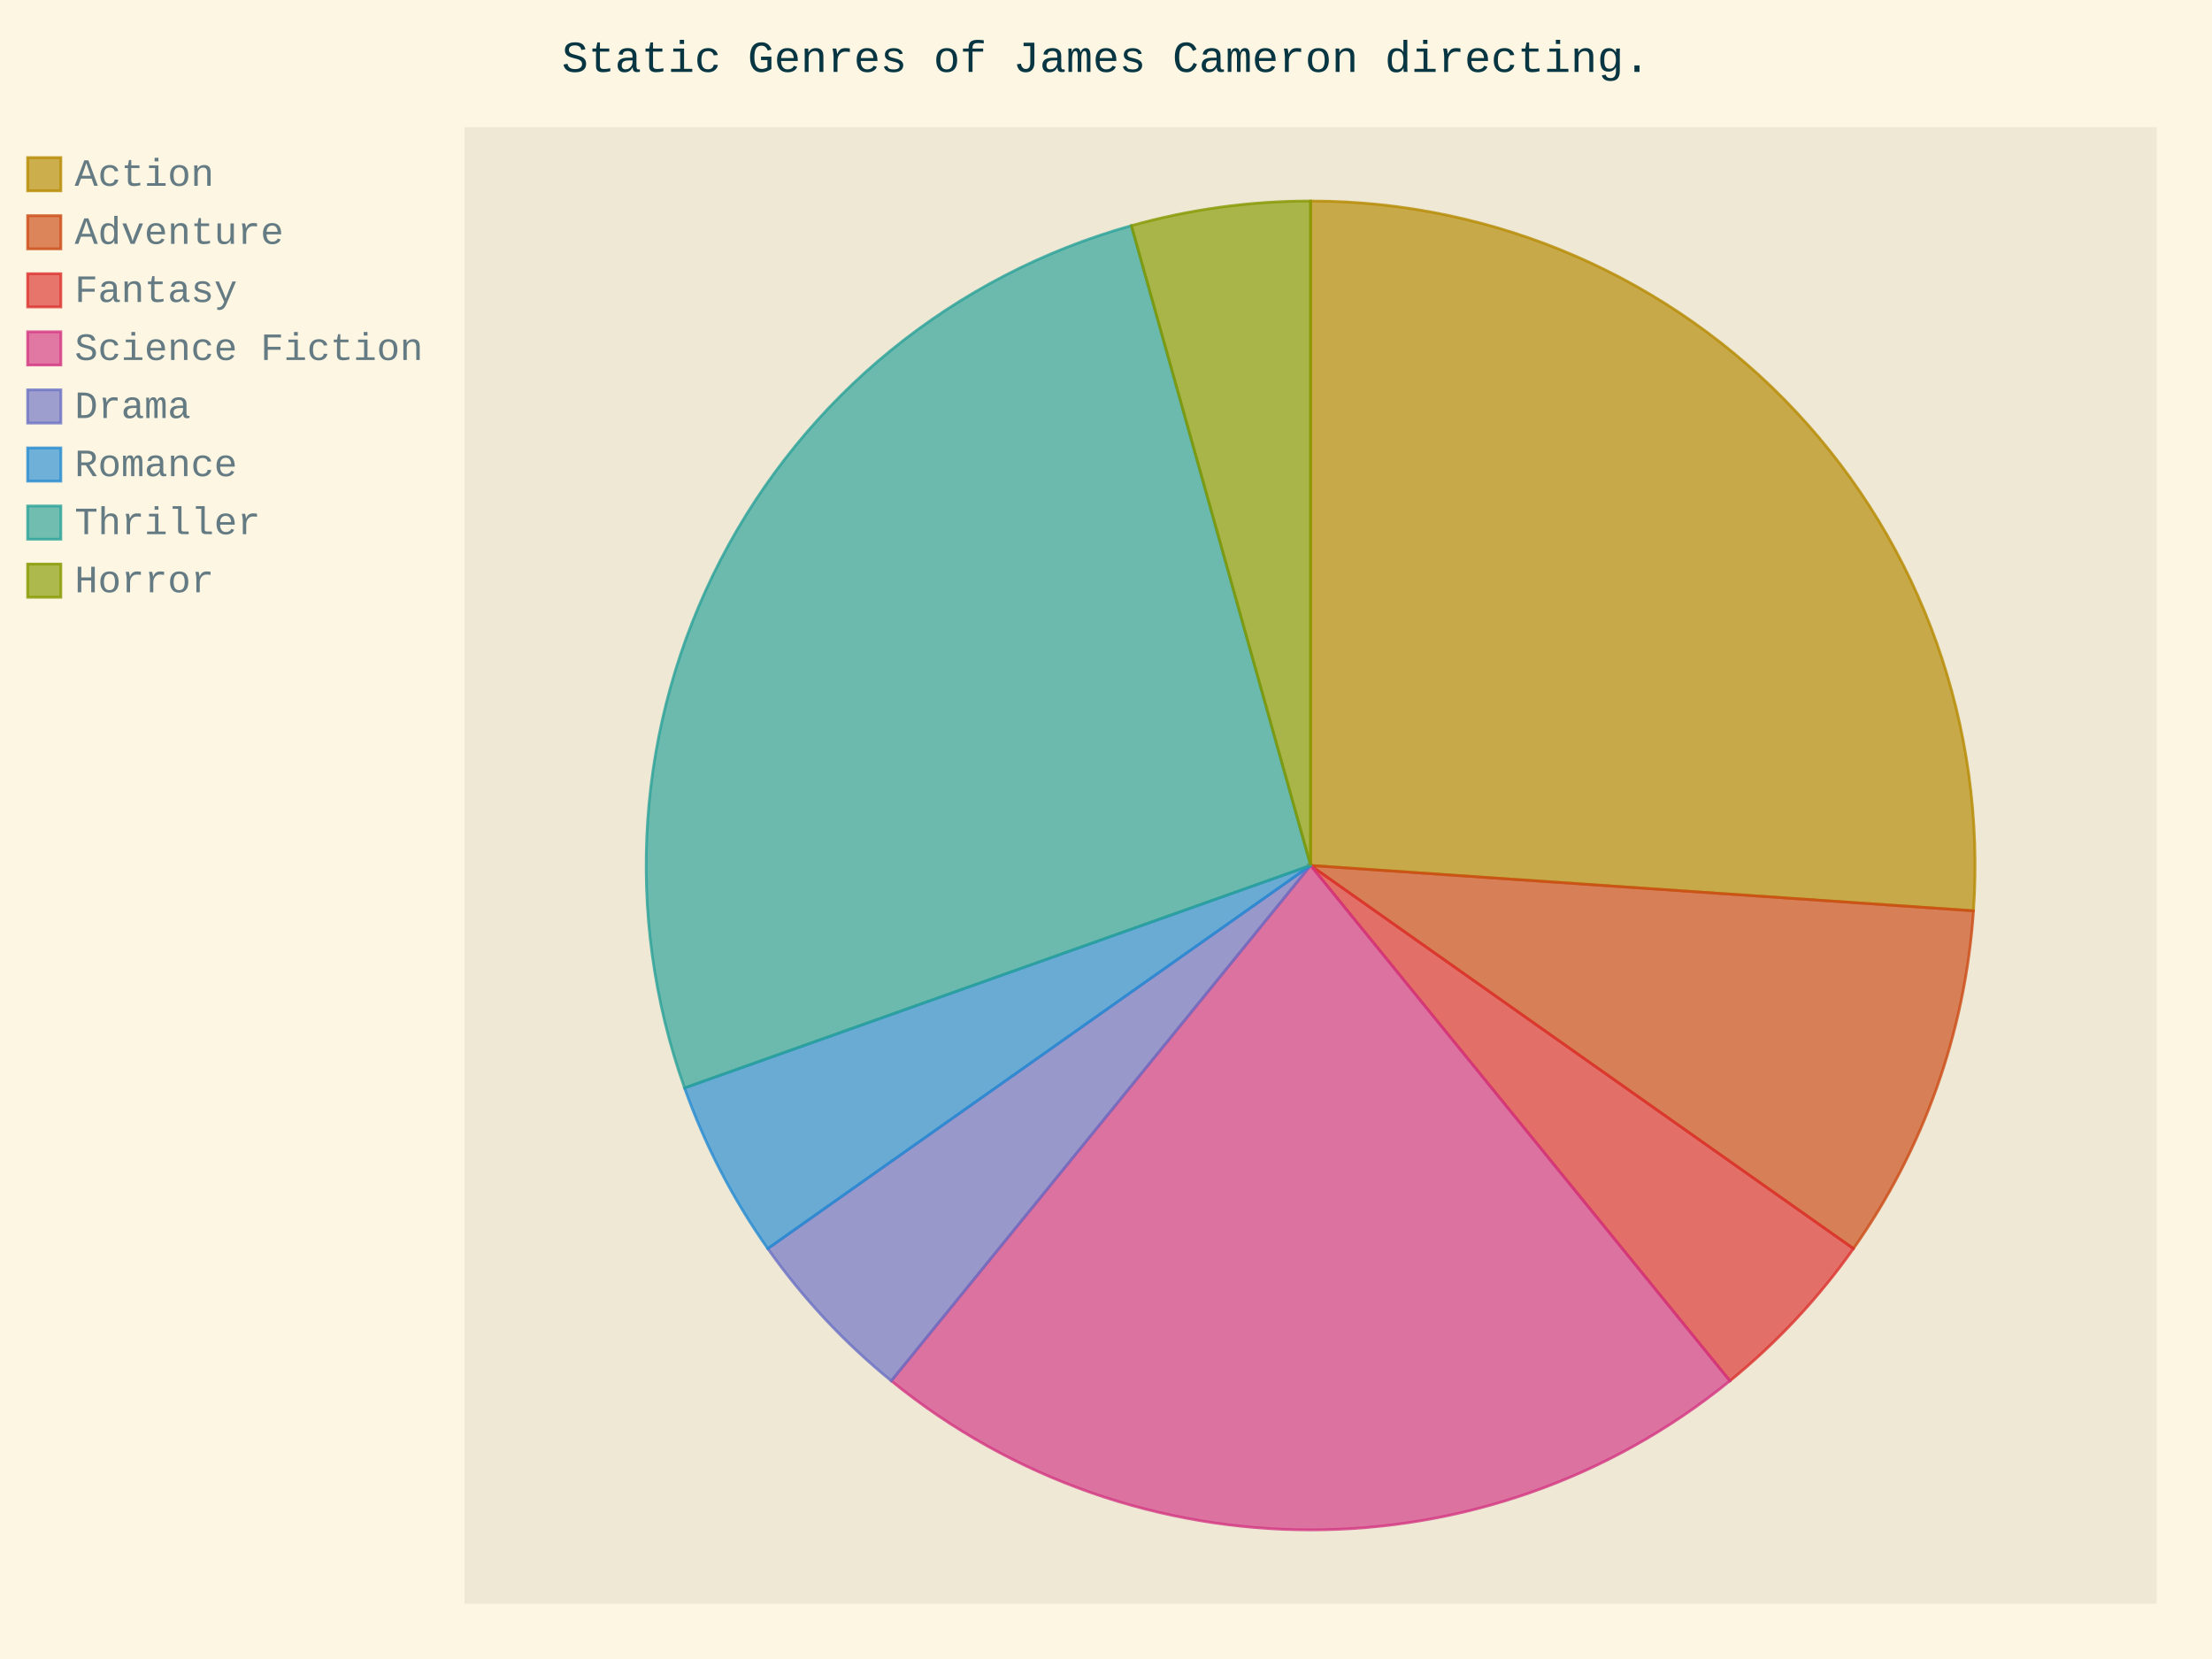
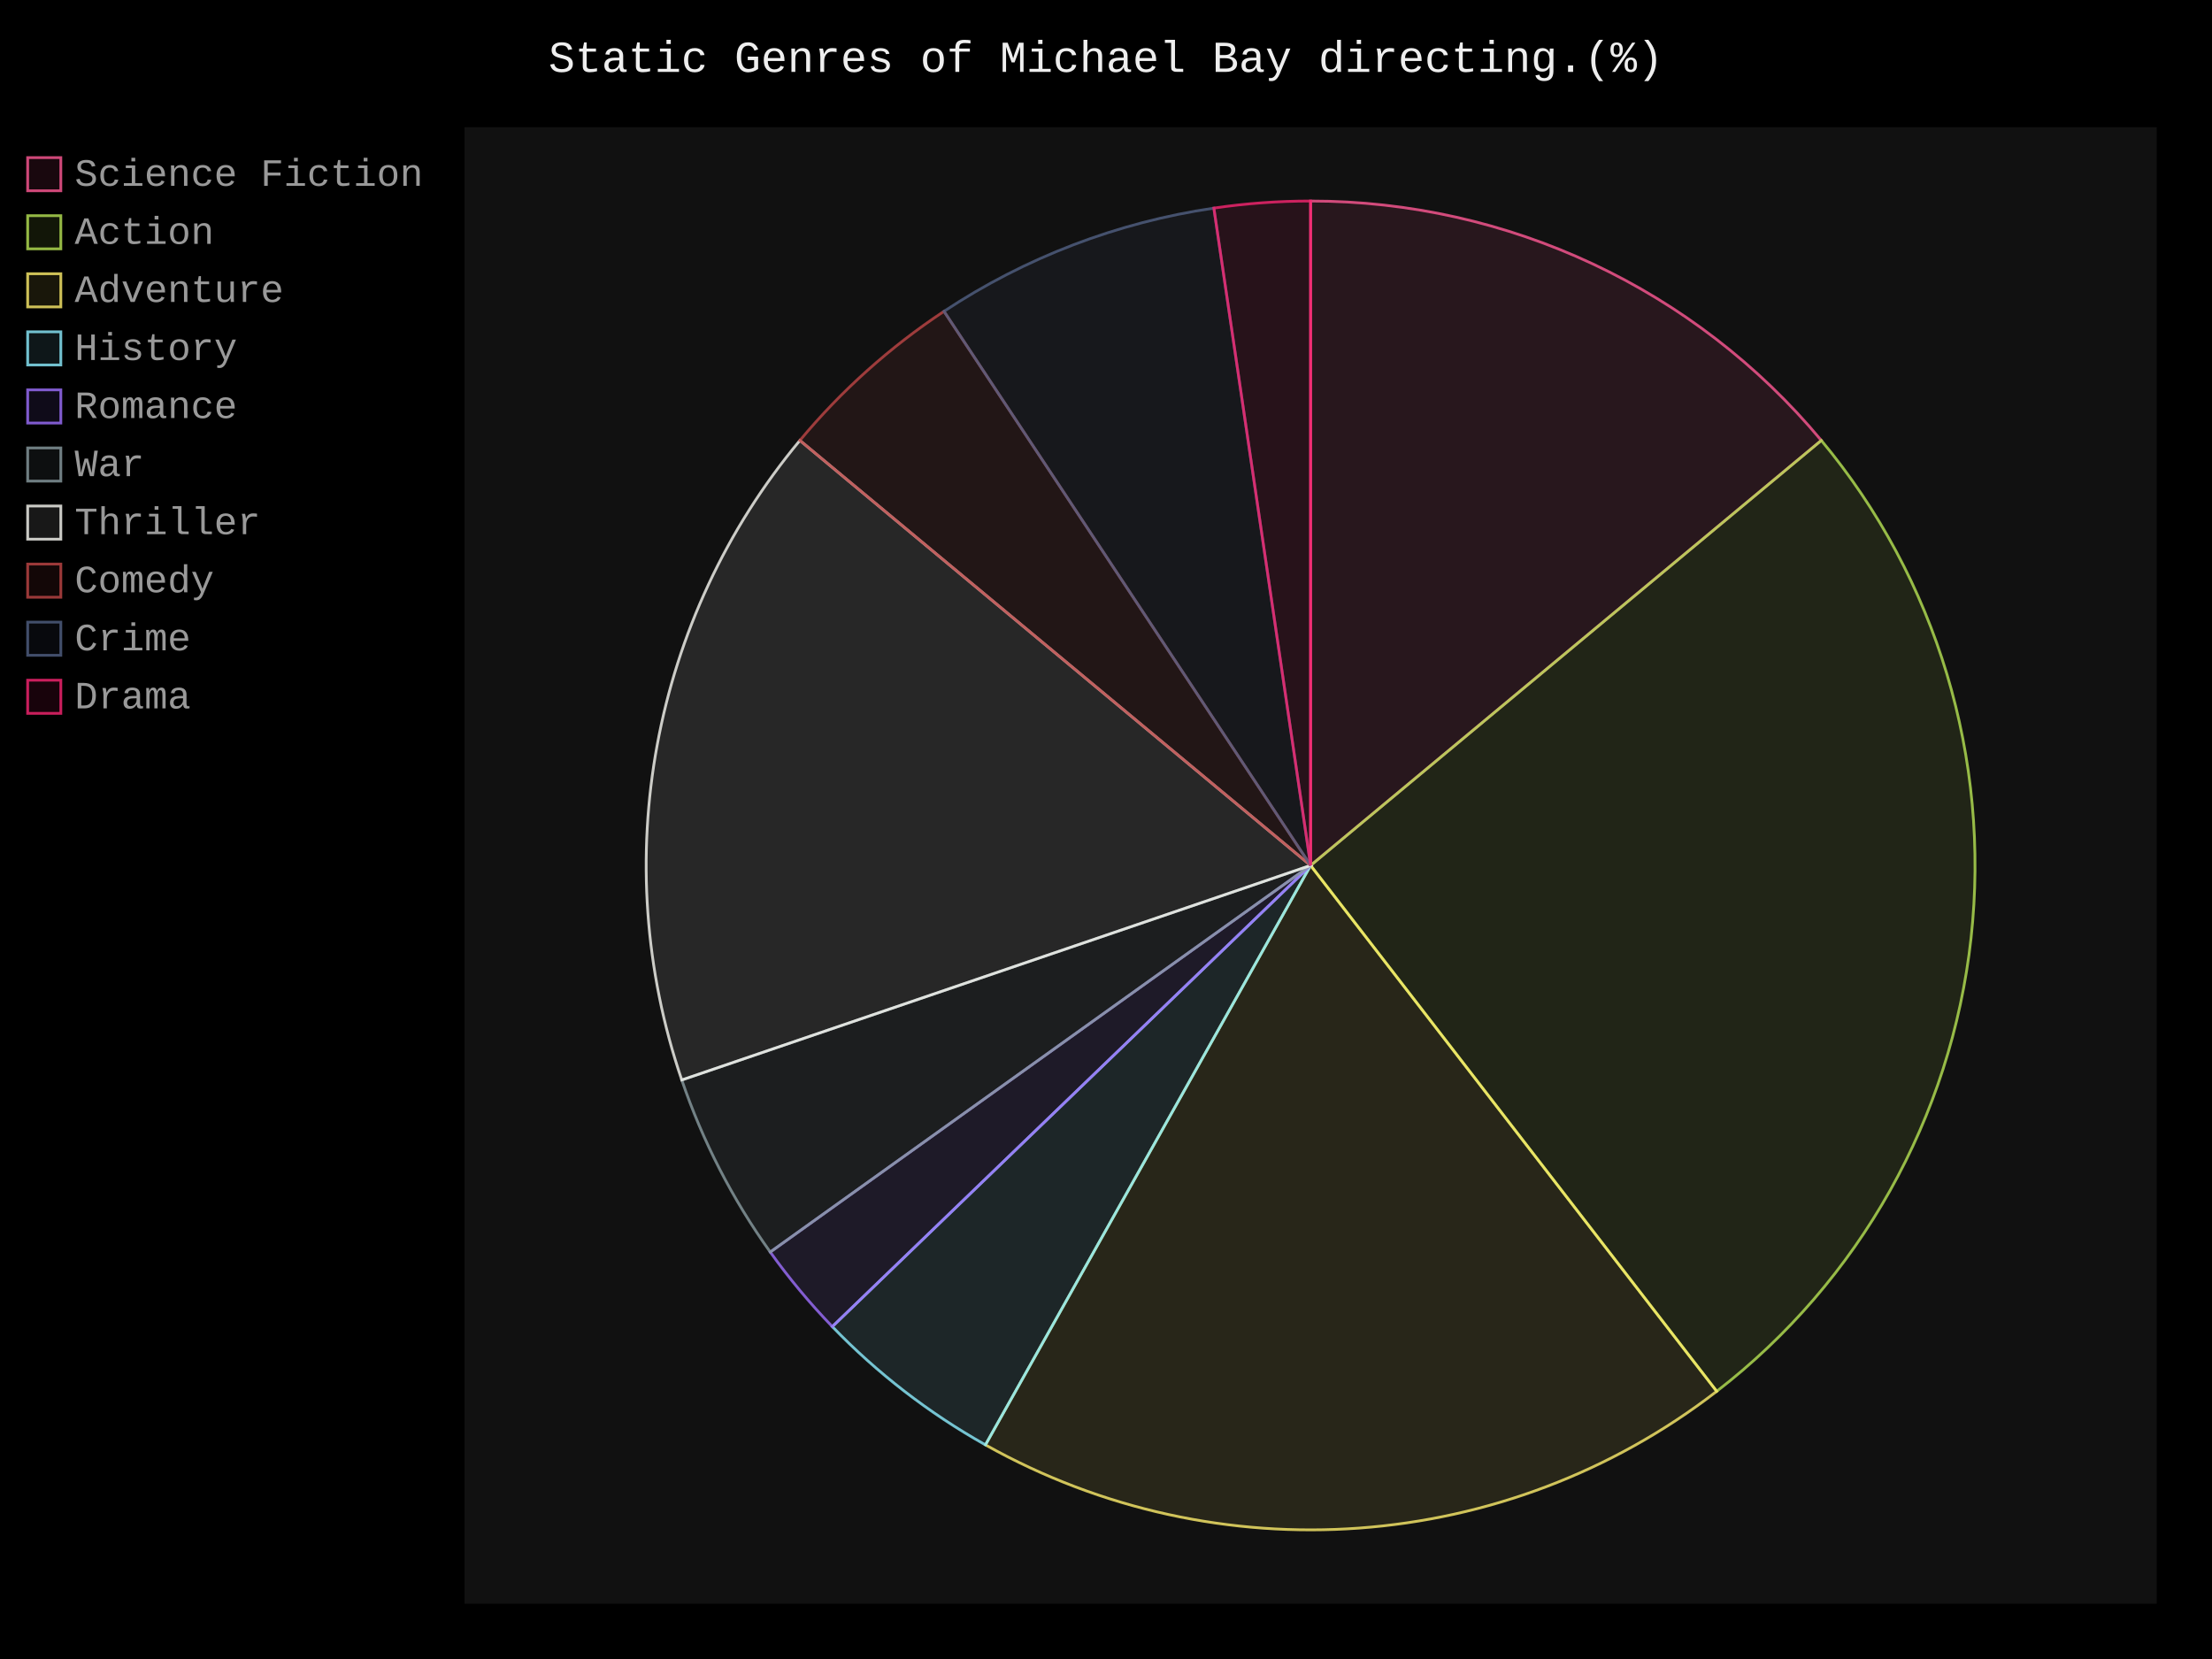
- <svg xmlns="http://www.w3.org/2000/svg" class="pygal-chart" id="chart-dbb2247b-0edf-4e5c-a027-05d260061caa" viewBox="0 0 800 600">
+ <svg xmlns="http://www.w3.org/2000/svg" class="pygal-chart" id="chart-f203e2de-7014-462d-ae32-45b416c539ff" viewBox="0 0 800 600">
  <defs>
-     <style type="text/css">#chart-dbb2247b-0edf-4e5c-a027-05d260061caa{-webkit-user-select:none;-webkit-font-smoothing:antialiased;font-family:Consolas,"Liberation Mono",Menlo,Courier,monospace}#chart-dbb2247b-0edf-4e5c-a027-05d260061caa .title{font-family:Consolas,"Liberation Mono",Menlo,Courier,monospace;font-size:16px}#chart-dbb2247b-0edf-4e5c-a027-05d260061caa .legends .legend text{font-family:Consolas,"Liberation Mono",Menlo,Courier,monospace;font-size:14px}#chart-dbb2247b-0edf-4e5c-a027-05d260061caa .axis text{font-family:Consolas,"Liberation Mono",Menlo,Courier,monospace;font-size:10px}#chart-dbb2247b-0edf-4e5c-a027-05d260061caa .axis text.major{font-family:Consolas,"Liberation Mono",Menlo,Courier,monospace;font-size:10px}#chart-dbb2247b-0edf-4e5c-a027-05d260061caa .text-overlay text.value{font-family:Consolas,"Liberation Mono",Menlo,Courier,monospace;font-size:16px}#chart-dbb2247b-0edf-4e5c-a027-05d260061caa .text-overlay text.label{font-family:Consolas,"Liberation Mono",Menlo,Courier,monospace;font-size:10px}#chart-dbb2247b-0edf-4e5c-a027-05d260061caa .tooltip{font-family:Consolas,"Liberation Mono",Menlo,Courier,monospace;font-size:14px}#chart-dbb2247b-0edf-4e5c-a027-05d260061caa text.no_data{font-family:Consolas,"Liberation Mono",Menlo,Courier,monospace;font-size:64px}
- #chart-dbb2247b-0edf-4e5c-a027-05d260061caa{background-color:#fdf6e3}#chart-dbb2247b-0edf-4e5c-a027-05d260061caa path,#chart-dbb2247b-0edf-4e5c-a027-05d260061caa line,#chart-dbb2247b-0edf-4e5c-a027-05d260061caa rect,#chart-dbb2247b-0edf-4e5c-a027-05d260061caa circle{-webkit-transition:500ms ease-in;-moz-transition:500ms ease-in;transition:500ms ease-in}#chart-dbb2247b-0edf-4e5c-a027-05d260061caa .graph &gt; .background{fill:#fdf6e3}#chart-dbb2247b-0edf-4e5c-a027-05d260061caa .plot &gt; .background{fill:#eee8d5}#chart-dbb2247b-0edf-4e5c-a027-05d260061caa .graph{fill:#657b83}#chart-dbb2247b-0edf-4e5c-a027-05d260061caa text.no_data{fill:#073642}#chart-dbb2247b-0edf-4e5c-a027-05d260061caa .title{fill:#073642}#chart-dbb2247b-0edf-4e5c-a027-05d260061caa .legends .legend text{fill:#657b83}#chart-dbb2247b-0edf-4e5c-a027-05d260061caa .legends .legend:hover text{fill:#073642}#chart-dbb2247b-0edf-4e5c-a027-05d260061caa .axis .line{stroke:#073642}#chart-dbb2247b-0edf-4e5c-a027-05d260061caa .axis .guide.line{stroke:#073642}#chart-dbb2247b-0edf-4e5c-a027-05d260061caa .axis .major.line{stroke:#657b83}#chart-dbb2247b-0edf-4e5c-a027-05d260061caa .axis text.major{fill:#073642}#chart-dbb2247b-0edf-4e5c-a027-05d260061caa .axis.y .guides:hover .guide.line,#chart-dbb2247b-0edf-4e5c-a027-05d260061caa .line-graph .axis.x .guides:hover .guide.line,#chart-dbb2247b-0edf-4e5c-a027-05d260061caa .stackedline-graph .axis.x .guides:hover .guide.line,#chart-dbb2247b-0edf-4e5c-a027-05d260061caa .xy-graph .axis.x .guides:hover .guide.line{stroke:#073642}#chart-dbb2247b-0edf-4e5c-a027-05d260061caa .axis .guides:hover text{fill:#073642}#chart-dbb2247b-0edf-4e5c-a027-05d260061caa .reactive{fill-opacity:.66;stroke-opacity:.8}#chart-dbb2247b-0edf-4e5c-a027-05d260061caa .ci{stroke:#657b83}#chart-dbb2247b-0edf-4e5c-a027-05d260061caa .reactive.active,#chart-dbb2247b-0edf-4e5c-a027-05d260061caa .active .reactive{fill-opacity:.9;stroke-opacity:.9;stroke-width:4}#chart-dbb2247b-0edf-4e5c-a027-05d260061caa .ci .reactive.active{stroke-width:1.5}#chart-dbb2247b-0edf-4e5c-a027-05d260061caa .series text{fill:#073642}#chart-dbb2247b-0edf-4e5c-a027-05d260061caa .tooltip rect{fill:#eee8d5;stroke:#073642;-webkit-transition:opacity 500ms ease-in;-moz-transition:opacity 500ms ease-in;transition:opacity 500ms ease-in}#chart-dbb2247b-0edf-4e5c-a027-05d260061caa .tooltip .label{fill:#657b83}#chart-dbb2247b-0edf-4e5c-a027-05d260061caa .tooltip .label{fill:#657b83}#chart-dbb2247b-0edf-4e5c-a027-05d260061caa .tooltip .legend{font-size:.8em;fill:#073642}#chart-dbb2247b-0edf-4e5c-a027-05d260061caa .tooltip .x_label{font-size:.6em;fill:#073642}#chart-dbb2247b-0edf-4e5c-a027-05d260061caa .tooltip .xlink{font-size:.5em;text-decoration:underline}#chart-dbb2247b-0edf-4e5c-a027-05d260061caa .tooltip .value{font-size:1.5em}#chart-dbb2247b-0edf-4e5c-a027-05d260061caa .bound{font-size:.5em}#chart-dbb2247b-0edf-4e5c-a027-05d260061caa .max-value{font-size:.75em;fill:#073642}#chart-dbb2247b-0edf-4e5c-a027-05d260061caa .map-element{fill:#eee8d5;stroke:#073642 !important}#chart-dbb2247b-0edf-4e5c-a027-05d260061caa .map-element .reactive{fill-opacity:inherit;stroke-opacity:inherit}#chart-dbb2247b-0edf-4e5c-a027-05d260061caa .color-0,#chart-dbb2247b-0edf-4e5c-a027-05d260061caa .color-0 a:visited{stroke:#b58900;fill:#b58900}#chart-dbb2247b-0edf-4e5c-a027-05d260061caa .color-1,#chart-dbb2247b-0edf-4e5c-a027-05d260061caa .color-1 a:visited{stroke:#cb4b16;fill:#cb4b16}#chart-dbb2247b-0edf-4e5c-a027-05d260061caa .color-2,#chart-dbb2247b-0edf-4e5c-a027-05d260061caa .color-2 a:visited{stroke:#dc322f;fill:#dc322f}#chart-dbb2247b-0edf-4e5c-a027-05d260061caa .color-3,#chart-dbb2247b-0edf-4e5c-a027-05d260061caa .color-3 a:visited{stroke:#d33682;fill:#d33682}#chart-dbb2247b-0edf-4e5c-a027-05d260061caa .color-4,#chart-dbb2247b-0edf-4e5c-a027-05d260061caa .color-4 a:visited{stroke:#6c71c4;fill:#6c71c4}#chart-dbb2247b-0edf-4e5c-a027-05d260061caa .color-5,#chart-dbb2247b-0edf-4e5c-a027-05d260061caa .color-5 a:visited{stroke:#268bd2;fill:#268bd2}#chart-dbb2247b-0edf-4e5c-a027-05d260061caa .color-6,#chart-dbb2247b-0edf-4e5c-a027-05d260061caa .color-6 a:visited{stroke:#2aa198;fill:#2aa198}#chart-dbb2247b-0edf-4e5c-a027-05d260061caa .color-7,#chart-dbb2247b-0edf-4e5c-a027-05d260061caa .color-7 a:visited{stroke:#859900;fill:#859900}#chart-dbb2247b-0edf-4e5c-a027-05d260061caa .text-overlay .color-0 text{fill:black}#chart-dbb2247b-0edf-4e5c-a027-05d260061caa .text-overlay .color-1 text{fill:black}#chart-dbb2247b-0edf-4e5c-a027-05d260061caa .text-overlay .color-2 text{fill:black}#chart-dbb2247b-0edf-4e5c-a027-05d260061caa .text-overlay .color-3 text{fill:black}#chart-dbb2247b-0edf-4e5c-a027-05d260061caa .text-overlay .color-4 text{fill:black}#chart-dbb2247b-0edf-4e5c-a027-05d260061caa .text-overlay .color-5 text{fill:black}#chart-dbb2247b-0edf-4e5c-a027-05d260061caa .text-overlay .color-6 text{fill:black}#chart-dbb2247b-0edf-4e5c-a027-05d260061caa .text-overlay .color-7 text{fill:black}
- #chart-dbb2247b-0edf-4e5c-a027-05d260061caa text.no_data{text-anchor:middle}#chart-dbb2247b-0edf-4e5c-a027-05d260061caa .guide.line{fill:none}#chart-dbb2247b-0edf-4e5c-a027-05d260061caa .centered{text-anchor:middle}#chart-dbb2247b-0edf-4e5c-a027-05d260061caa .title{text-anchor:middle}#chart-dbb2247b-0edf-4e5c-a027-05d260061caa .legends .legend text{fill-opacity:1}#chart-dbb2247b-0edf-4e5c-a027-05d260061caa .axis.x text{text-anchor:middle}#chart-dbb2247b-0edf-4e5c-a027-05d260061caa .axis.x:not(.web) text[transform]{text-anchor:start}#chart-dbb2247b-0edf-4e5c-a027-05d260061caa .axis.x:not(.web) text[transform].backwards{text-anchor:end}#chart-dbb2247b-0edf-4e5c-a027-05d260061caa .axis.y text{text-anchor:end}#chart-dbb2247b-0edf-4e5c-a027-05d260061caa .axis.y text[transform].backwards{text-anchor:start}#chart-dbb2247b-0edf-4e5c-a027-05d260061caa .axis.y2 text{text-anchor:start}#chart-dbb2247b-0edf-4e5c-a027-05d260061caa .axis.y2 text[transform].backwards{text-anchor:end}#chart-dbb2247b-0edf-4e5c-a027-05d260061caa .axis .guide.line{stroke-dasharray:4,4}#chart-dbb2247b-0edf-4e5c-a027-05d260061caa .axis .major.guide.line{stroke-dasharray:6,6}#chart-dbb2247b-0edf-4e5c-a027-05d260061caa .horizontal .axis.y .guide.line,#chart-dbb2247b-0edf-4e5c-a027-05d260061caa .horizontal .axis.y2 .guide.line,#chart-dbb2247b-0edf-4e5c-a027-05d260061caa .vertical .axis.x .guide.line{opacity:0}#chart-dbb2247b-0edf-4e5c-a027-05d260061caa .horizontal .axis.always_show .guide.line,#chart-dbb2247b-0edf-4e5c-a027-05d260061caa .vertical .axis.always_show .guide.line{opacity:1 !important}#chart-dbb2247b-0edf-4e5c-a027-05d260061caa .axis.y .guides:hover .guide.line,#chart-dbb2247b-0edf-4e5c-a027-05d260061caa .axis.y2 .guides:hover .guide.line,#chart-dbb2247b-0edf-4e5c-a027-05d260061caa .axis.x .guides:hover .guide.line{opacity:1}#chart-dbb2247b-0edf-4e5c-a027-05d260061caa .axis .guides:hover text{opacity:1}#chart-dbb2247b-0edf-4e5c-a027-05d260061caa .nofill{fill:none}#chart-dbb2247b-0edf-4e5c-a027-05d260061caa .subtle-fill{fill-opacity:.2}#chart-dbb2247b-0edf-4e5c-a027-05d260061caa .dot{stroke-width:1px;fill-opacity:1}#chart-dbb2247b-0edf-4e5c-a027-05d260061caa .dot.active{stroke-width:5px}#chart-dbb2247b-0edf-4e5c-a027-05d260061caa .dot.negative{fill:transparent}#chart-dbb2247b-0edf-4e5c-a027-05d260061caa text,#chart-dbb2247b-0edf-4e5c-a027-05d260061caa tspan{stroke:none !important}#chart-dbb2247b-0edf-4e5c-a027-05d260061caa .series text.active{opacity:1}#chart-dbb2247b-0edf-4e5c-a027-05d260061caa .tooltip rect{fill-opacity:.95;stroke-width:.5}#chart-dbb2247b-0edf-4e5c-a027-05d260061caa .tooltip text{fill-opacity:1}#chart-dbb2247b-0edf-4e5c-a027-05d260061caa .showable{visibility:hidden}#chart-dbb2247b-0edf-4e5c-a027-05d260061caa .showable.shown{visibility:visible}#chart-dbb2247b-0edf-4e5c-a027-05d260061caa .gauge-background{fill:rgba(229,229,229,1);stroke:none}#chart-dbb2247b-0edf-4e5c-a027-05d260061caa .bg-lines{stroke:#fdf6e3;stroke-width:2px}</style>
+     <style type="text/css">#chart-f203e2de-7014-462d-ae32-45b416c539ff{-webkit-user-select:none;-webkit-font-smoothing:antialiased;font-family:Consolas,"Liberation Mono",Menlo,Courier,monospace}#chart-f203e2de-7014-462d-ae32-45b416c539ff .title{font-family:Consolas,"Liberation Mono",Menlo,Courier,monospace;font-size:16px}#chart-f203e2de-7014-462d-ae32-45b416c539ff .legends .legend text{font-family:Consolas,"Liberation Mono",Menlo,Courier,monospace;font-size:14px}#chart-f203e2de-7014-462d-ae32-45b416c539ff .axis text{font-family:Consolas,"Liberation Mono",Menlo,Courier,monospace;font-size:10px}#chart-f203e2de-7014-462d-ae32-45b416c539ff .axis text.major{font-family:Consolas,"Liberation Mono",Menlo,Courier,monospace;font-size:10px}#chart-f203e2de-7014-462d-ae32-45b416c539ff .text-overlay text.value{font-family:Consolas,"Liberation Mono",Menlo,Courier,monospace;font-size:16px}#chart-f203e2de-7014-462d-ae32-45b416c539ff .text-overlay text.label{font-family:Consolas,"Liberation Mono",Menlo,Courier,monospace;font-size:10px}#chart-f203e2de-7014-462d-ae32-45b416c539ff .tooltip{font-family:Consolas,"Liberation Mono",Menlo,Courier,monospace;font-size:14px}#chart-f203e2de-7014-462d-ae32-45b416c539ff text.no_data{font-family:Consolas,"Liberation Mono",Menlo,Courier,monospace;font-size:64px}
+ #chart-f203e2de-7014-462d-ae32-45b416c539ff{background-color:black}#chart-f203e2de-7014-462d-ae32-45b416c539ff path,#chart-f203e2de-7014-462d-ae32-45b416c539ff line,#chart-f203e2de-7014-462d-ae32-45b416c539ff rect,#chart-f203e2de-7014-462d-ae32-45b416c539ff circle{-webkit-transition:1s ease-out;-moz-transition:1s ease-out;transition:1s ease-out}#chart-f203e2de-7014-462d-ae32-45b416c539ff .graph &gt; .background{fill:black}#chart-f203e2de-7014-462d-ae32-45b416c539ff .plot &gt; .background{fill:#111}#chart-f203e2de-7014-462d-ae32-45b416c539ff .graph{fill:#999}#chart-f203e2de-7014-462d-ae32-45b416c539ff text.no_data{fill:#eee}#chart-f203e2de-7014-462d-ae32-45b416c539ff .title{fill:#eee}#chart-f203e2de-7014-462d-ae32-45b416c539ff .legends .legend text{fill:#999}#chart-f203e2de-7014-462d-ae32-45b416c539ff .legends .legend:hover text{fill:#eee}#chart-f203e2de-7014-462d-ae32-45b416c539ff .axis .line{stroke:#eee}#chart-f203e2de-7014-462d-ae32-45b416c539ff .axis .guide.line{stroke:#555}#chart-f203e2de-7014-462d-ae32-45b416c539ff .axis .major.line{stroke:#999}#chart-f203e2de-7014-462d-ae32-45b416c539ff .axis text.major{fill:#eee}#chart-f203e2de-7014-462d-ae32-45b416c539ff .axis.y .guides:hover .guide.line,#chart-f203e2de-7014-462d-ae32-45b416c539ff .line-graph .axis.x .guides:hover .guide.line,#chart-f203e2de-7014-462d-ae32-45b416c539ff .stackedline-graph .axis.x .guides:hover .guide.line,#chart-f203e2de-7014-462d-ae32-45b416c539ff .xy-graph .axis.x .guides:hover .guide.line{stroke:#eee}#chart-f203e2de-7014-462d-ae32-45b416c539ff .axis .guides:hover text{fill:#eee}#chart-f203e2de-7014-462d-ae32-45b416c539ff .reactive{fill-opacity:.1;stroke-opacity:.8}#chart-f203e2de-7014-462d-ae32-45b416c539ff .ci{stroke:#999}#chart-f203e2de-7014-462d-ae32-45b416c539ff .reactive.active,#chart-f203e2de-7014-462d-ae32-45b416c539ff .active .reactive{fill-opacity:.75;stroke-opacity:.9;stroke-width:4}#chart-f203e2de-7014-462d-ae32-45b416c539ff .ci .reactive.active{stroke-width:1.5}#chart-f203e2de-7014-462d-ae32-45b416c539ff .series text{fill:#eee}#chart-f203e2de-7014-462d-ae32-45b416c539ff .tooltip rect{fill:#111;stroke:#eee;-webkit-transition:opacity 1s ease-out;-moz-transition:opacity 1s ease-out;transition:opacity 1s ease-out}#chart-f203e2de-7014-462d-ae32-45b416c539ff .tooltip .label{fill:#999}#chart-f203e2de-7014-462d-ae32-45b416c539ff .tooltip .label{fill:#999}#chart-f203e2de-7014-462d-ae32-45b416c539ff .tooltip .legend{font-size:.8em;fill:#555}#chart-f203e2de-7014-462d-ae32-45b416c539ff .tooltip .x_label{font-size:.6em;fill:#eee}#chart-f203e2de-7014-462d-ae32-45b416c539ff .tooltip .xlink{font-size:.5em;text-decoration:underline}#chart-f203e2de-7014-462d-ae32-45b416c539ff .tooltip .value{font-size:1.5em}#chart-f203e2de-7014-462d-ae32-45b416c539ff .bound{font-size:.5em}#chart-f203e2de-7014-462d-ae32-45b416c539ff .max-value{font-size:.75em;fill:#555}#chart-f203e2de-7014-462d-ae32-45b416c539ff .map-element{fill:#111;stroke:#555 !important}#chart-f203e2de-7014-462d-ae32-45b416c539ff .map-element .reactive{fill-opacity:inherit;stroke-opacity:inherit}#chart-f203e2de-7014-462d-ae32-45b416c539ff .color-0,#chart-f203e2de-7014-462d-ae32-45b416c539ff .color-0 a:visited{stroke:#ff5995;fill:#ff5995}#chart-f203e2de-7014-462d-ae32-45b416c539ff .color-1,#chart-f203e2de-7014-462d-ae32-45b416c539ff .color-1 a:visited{stroke:#b6e354;fill:#b6e354}#chart-f203e2de-7014-462d-ae32-45b416c539ff .color-2,#chart-f203e2de-7014-462d-ae32-45b416c539ff .color-2 a:visited{stroke:#feed6c;fill:#feed6c}#chart-f203e2de-7014-462d-ae32-45b416c539ff .color-3,#chart-f203e2de-7014-462d-ae32-45b416c539ff .color-3 a:visited{stroke:#8cedff;fill:#8cedff}#chart-f203e2de-7014-462d-ae32-45b416c539ff .color-4,#chart-f203e2de-7014-462d-ae32-45b416c539ff .color-4 a:visited{stroke:#9e6ffe;fill:#9e6ffe}#chart-f203e2de-7014-462d-ae32-45b416c539ff .color-5,#chart-f203e2de-7014-462d-ae32-45b416c539ff .color-5 a:visited{stroke:#899ca1;fill:#899ca1}#chart-f203e2de-7014-462d-ae32-45b416c539ff .color-6,#chart-f203e2de-7014-462d-ae32-45b416c539ff .color-6 a:visited{stroke:#f8f8f2;fill:#f8f8f2}#chart-f203e2de-7014-462d-ae32-45b416c539ff .color-7,#chart-f203e2de-7014-462d-ae32-45b416c539ff .color-7 a:visited{stroke:#bf4646;fill:#bf4646}#chart-f203e2de-7014-462d-ae32-45b416c539ff .color-8,#chart-f203e2de-7014-462d-ae32-45b416c539ff .color-8 a:visited{stroke:#516083;fill:#516083}#chart-f203e2de-7014-462d-ae32-45b416c539ff .color-9,#chart-f203e2de-7014-462d-ae32-45b416c539ff .color-9 a:visited{stroke:#f92672;fill:#f92672}#chart-f203e2de-7014-462d-ae32-45b416c539ff .text-overlay .color-0 text{fill:black}#chart-f203e2de-7014-462d-ae32-45b416c539ff .text-overlay .color-1 text{fill:black}#chart-f203e2de-7014-462d-ae32-45b416c539ff .text-overlay .color-2 text{fill:black}#chart-f203e2de-7014-462d-ae32-45b416c539ff .text-overlay .color-3 text{fill:black}#chart-f203e2de-7014-462d-ae32-45b416c539ff .text-overlay .color-4 text{fill:black}#chart-f203e2de-7014-462d-ae32-45b416c539ff .text-overlay .color-5 text{fill:black}#chart-f203e2de-7014-462d-ae32-45b416c539ff .text-overlay .color-6 text{fill:black}#chart-f203e2de-7014-462d-ae32-45b416c539ff .text-overlay .color-7 text{fill:black}#chart-f203e2de-7014-462d-ae32-45b416c539ff .text-overlay .color-8 text{fill:black}#chart-f203e2de-7014-462d-ae32-45b416c539ff .text-overlay .color-9 text{fill:black}
+ #chart-f203e2de-7014-462d-ae32-45b416c539ff text.no_data{text-anchor:middle}#chart-f203e2de-7014-462d-ae32-45b416c539ff .guide.line{fill:none}#chart-f203e2de-7014-462d-ae32-45b416c539ff .centered{text-anchor:middle}#chart-f203e2de-7014-462d-ae32-45b416c539ff .title{text-anchor:middle}#chart-f203e2de-7014-462d-ae32-45b416c539ff .legends .legend text{fill-opacity:1}#chart-f203e2de-7014-462d-ae32-45b416c539ff .axis.x text{text-anchor:middle}#chart-f203e2de-7014-462d-ae32-45b416c539ff .axis.x:not(.web) text[transform]{text-anchor:start}#chart-f203e2de-7014-462d-ae32-45b416c539ff .axis.x:not(.web) text[transform].backwards{text-anchor:end}#chart-f203e2de-7014-462d-ae32-45b416c539ff .axis.y text{text-anchor:end}#chart-f203e2de-7014-462d-ae32-45b416c539ff .axis.y text[transform].backwards{text-anchor:start}#chart-f203e2de-7014-462d-ae32-45b416c539ff .axis.y2 text{text-anchor:start}#chart-f203e2de-7014-462d-ae32-45b416c539ff .axis.y2 text[transform].backwards{text-anchor:end}#chart-f203e2de-7014-462d-ae32-45b416c539ff .axis .guide.line{stroke-dasharray:4,4}#chart-f203e2de-7014-462d-ae32-45b416c539ff .axis .major.guide.line{stroke-dasharray:6,6}#chart-f203e2de-7014-462d-ae32-45b416c539ff .horizontal .axis.y .guide.line,#chart-f203e2de-7014-462d-ae32-45b416c539ff .horizontal .axis.y2 .guide.line,#chart-f203e2de-7014-462d-ae32-45b416c539ff .vertical .axis.x .guide.line{opacity:0}#chart-f203e2de-7014-462d-ae32-45b416c539ff .horizontal .axis.always_show .guide.line,#chart-f203e2de-7014-462d-ae32-45b416c539ff .vertical .axis.always_show .guide.line{opacity:1 !important}#chart-f203e2de-7014-462d-ae32-45b416c539ff .axis.y .guides:hover .guide.line,#chart-f203e2de-7014-462d-ae32-45b416c539ff .axis.y2 .guides:hover .guide.line,#chart-f203e2de-7014-462d-ae32-45b416c539ff .axis.x .guides:hover .guide.line{opacity:1}#chart-f203e2de-7014-462d-ae32-45b416c539ff .axis .guides:hover text{opacity:1}#chart-f203e2de-7014-462d-ae32-45b416c539ff .nofill{fill:none}#chart-f203e2de-7014-462d-ae32-45b416c539ff .subtle-fill{fill-opacity:.2}#chart-f203e2de-7014-462d-ae32-45b416c539ff .dot{stroke-width:1px;fill-opacity:1}#chart-f203e2de-7014-462d-ae32-45b416c539ff .dot.active{stroke-width:5px}#chart-f203e2de-7014-462d-ae32-45b416c539ff .dot.negative{fill:transparent}#chart-f203e2de-7014-462d-ae32-45b416c539ff text,#chart-f203e2de-7014-462d-ae32-45b416c539ff tspan{stroke:none !important}#chart-f203e2de-7014-462d-ae32-45b416c539ff .series text.active{opacity:1}#chart-f203e2de-7014-462d-ae32-45b416c539ff .tooltip rect{fill-opacity:.95;stroke-width:.5}#chart-f203e2de-7014-462d-ae32-45b416c539ff .tooltip text{fill-opacity:1}#chart-f203e2de-7014-462d-ae32-45b416c539ff .showable{visibility:hidden}#chart-f203e2de-7014-462d-ae32-45b416c539ff .showable.shown{visibility:visible}#chart-f203e2de-7014-462d-ae32-45b416c539ff .gauge-background{fill:rgba(229,229,229,1);stroke:none}#chart-f203e2de-7014-462d-ae32-45b416c539ff .bg-lines{stroke:black;stroke-width:2px}</style>
  </defs>
  <g class="graph pie-graph vertical">
    <rect class="background" height="600" width="800" x="0" y="0" />
    <g class="plot" transform="translate(168, 46)">
      <rect class="background" height="534" width="612.0" x="0" y="0" />
      <g class="series serie-0 color-0">
        <g class="slices">
          <g class="slice">
-             <path class="slice reactive tooltip-trigger" d="M306 26.7 A240.3 240.3 0 0 1 545.74 283.399 L306 267 A0 0 0 0 0 306 267 z" />
+             <path class="slice reactive tooltip-trigger" d="M306 26.7 A240.3 240.3 0 0 1 490.701 113.281 L306 267 A0 0 0 0 0 306 267 z" />
          </g>
        </g>
      </g>
      <g class="series serie-1 color-1">
        <g class="slices">
          <g class="slice">
-             <path class="slice reactive tooltip-trigger" d="M545.74 283.399 A240.3 240.3 0 0 1 502.318 405.576 L306 267 A0 0 0 0 0 306 267 z" />
+             <path class="slice reactive tooltip-trigger" d="M490.701 113.281 A240.3 240.3 0 0 1 452.876 457.188 L306 267 A0 0 0 0 0 306 267 z" />
          </g>
        </g>
      </g>
      <g class="series serie-2 color-2">
        <g class="slices">
          <g class="slice">
-             <path class="slice reactive tooltip-trigger" d="M502.318 405.576 A240.3 240.3 0 0 1 457.65 453.403 L306 267 A0 0 0 0 0 306 267 z" />
+             <path class="slice reactive tooltip-trigger" d="M452.876 457.188 A240.3 240.3 0 0 1 188.4 476.557 L306 267 A0 0 0 0 0 306 267 z" />
          </g>
        </g>
      </g>
      <g class="series serie-3 color-3">
        <g class="slices">
          <g class="slice">
-             <path class="slice reactive tooltip-trigger" d="M457.65 453.403 A240.3 240.3 0 0 1 154.35 453.403 L306 267 A0 0 0 0 0 306 267 z" />
+             <path class="slice reactive tooltip-trigger" d="M188.4 476.557 A240.3 240.3 0 0 1 133.015 433.794 L306 267 A0 0 0 0 0 306 267 z" />
          </g>
        </g>
      </g>
      <g class="series serie-4 color-4">
        <g class="slices">
          <g class="slice">
-             <path class="slice reactive tooltip-trigger" d="M154.35 453.403 A240.3 240.3 0 0 1 109.682 405.576 L306 267 A0 0 0 0 0 306 267 z" />
+             <path class="slice reactive tooltip-trigger" d="M133.015 433.794 A240.3 240.3 0 0 1 110.569 406.824 L306 267 A0 0 0 0 0 306 267 z" />
          </g>
        </g>
      </g>
      <g class="series serie-5 color-5">
        <g class="slices">
          <g class="slice">
-             <path class="slice reactive tooltip-trigger" d="M109.682 405.576 A240.3 240.3 0 0 1 79.575 347.472 L306 267 A0 0 0 0 0 306 267 z" />
+             <path class="slice reactive tooltip-trigger" d="M110.569 406.824 A240.3 240.3 0 0 1 78.573 344.594 L306 267 A0 0 0 0 0 306 267 z" />
          </g>
        </g>
      </g>
      <g class="series serie-6 color-6">
        <g class="slices">
          <g class="slice">
-             <path class="slice reactive tooltip-trigger" d="M79.575 347.472 A240.3 240.3 0 0 1 241.168 35.611 L306 267 A0 0 0 0 0 306 267 z" />
+             <path class="slice reactive tooltip-trigger" d="M78.573 344.594 A240.3 240.3 0 0 1 121.289 113.293 L306 267 A0 0 0 0 0 306 267 z" />
          </g>
        </g>
      </g>
      <g class="series serie-7 color-7">
        <g class="slices">
          <g class="slice">
-             <path class="slice reactive tooltip-trigger" d="M241.168 35.611 A240.3 240.3 0 0 1 306 26.7 L306 267 A0 0 0 0 0 306 267 z" />
+             <path class="slice reactive tooltip-trigger" d="M121.289 113.293 A240.3 240.3 0 0 1 173.402 66.596 L306 267 A0 0 0 0 0 306 267 z" />
+           </g>
+         </g>
+       </g>
+       <g class="series serie-8 color-8">
+         <g class="slices">
+           <g class="slice">
+             <path class="slice reactive tooltip-trigger" d="M173.402 66.596 A240.3 240.3 0 0 1 271.006 29.262 L306 267 A0 0 0 0 0 306 267 z" />
+           </g>
+         </g>
+       </g>
+       <g class="series serie-9 color-9">
+         <g class="slices">
+           <g class="slice">
+             <path class="slice reactive tooltip-trigger" d="M271.006 29.262 A240.3 240.3 0 0 1 306 26.7 L306 267 A0 0 0 0 0 306 267 z" />
          </g>
        </g>
      </g>
    </g>
    <g class="titles">
-       <text class="title plot_title" x="400.0" y="26">Static Genres of James Cameron directing.</text>
+       <text class="title plot_title" x="400.0" y="26">Static Genres of Michael Bay directing.(%)</text>
    </g>
    <g class="plot overlay" transform="translate(168, 46)">
      <g class="series serie-0 color-0" />
      <g class="series serie-1 color-1" />
      <g class="series serie-2 color-2" />
      <g class="series serie-3 color-3" />
      <g class="series serie-4 color-4" />
      <g class="series serie-5 color-5" />
      <g class="series serie-6 color-6" />
      <g class="series serie-7 color-7" />
+       <g class="series serie-8 color-8" />
+       <g class="series serie-9 color-9" />
    </g>
    <g class="plot text-overlay" transform="translate(168, 46)">
      <g class="series serie-0 color-0" />
      <g class="series serie-1 color-1" />
      <g class="series serie-2 color-2" />
      <g class="series serie-3 color-3" />
      <g class="series serie-4 color-4" />
      <g class="series serie-5 color-5" />
      <g class="series serie-6 color-6" />
      <g class="series serie-7 color-7" />
+       <g class="series serie-8 color-8" />
+       <g class="series serie-9 color-9" />
    </g>
    <g class="plot tooltip-overlay" transform="translate(168, 46)">
      <g class="tooltip" style="opacity: 0" transform="translate(0 0)">
        <rect class="tooltip-box" height="0" rx="0" ry="0" width="0" />
        <g class="text" />
      </g>
    </g>
    <g class="legends" transform="translate(10, 56)">
      <g class="legend reactive activate-serie" id="activate-serie-0">
        <rect class="color-0 reactive" height="12" width="12" x="0.0" y="1.0" />
-         <text x="17.0" y="11.2">Action</text>
+         <text x="17.0" y="11.2">Science Fiction</text>
      </g>
      <g class="legend reactive activate-serie" id="activate-serie-1">
        <rect class="color-1 reactive" height="12" width="12" x="0.0" y="22.0" />
-         <text x="17.0" y="32.2">Adventure</text>
+         <text x="17.0" y="32.2">Action</text>
      </g>
      <g class="legend reactive activate-serie" id="activate-serie-2">
        <rect class="color-2 reactive" height="12" width="12" x="0.0" y="43.0" />
-         <text x="17.0" y="53.2">Fantasy</text>
+         <text x="17.0" y="53.2">Adventure</text>
      </g>
      <g class="legend reactive activate-serie" id="activate-serie-3">
        <rect class="color-3 reactive" height="12" width="12" x="0.0" y="64.0" />
-         <text x="17.0" y="74.2">Science Fiction</text>
+         <text x="17.0" y="74.2">History</text>
      </g>
      <g class="legend reactive activate-serie" id="activate-serie-4">
        <rect class="color-4 reactive" height="12" width="12" x="0.0" y="85.0" />
-         <text x="17.0" y="95.2">Drama</text>
+         <text x="17.0" y="95.2">Romance</text>
      </g>
      <g class="legend reactive activate-serie" id="activate-serie-5">
        <rect class="color-5 reactive" height="12" width="12" x="0.0" y="106.0" />
-         <text x="17.0" y="116.2">Romance</text>
+         <text x="17.0" y="116.2">War</text>
      </g>
      <g class="legend reactive activate-serie" id="activate-serie-6">
        <rect class="color-6 reactive" height="12" width="12" x="0.0" y="127.0" />
        <text x="17.0" y="137.2">Thriller</text>
      </g>
      <g class="legend reactive activate-serie" id="activate-serie-7">
        <rect class="color-7 reactive" height="12" width="12" x="0.0" y="148.0" />
-         <text x="17.0" y="158.2">Horror</text>
+         <text x="17.0" y="158.2">Comedy</text>
+       </g>
+       <g class="legend reactive activate-serie" id="activate-serie-8">
+         <rect class="color-8 reactive" height="12" width="12" x="0.0" y="169.0" />
+         <text x="17.0" y="179.2">Crime</text>
+       </g>
+       <g class="legend reactive activate-serie" id="activate-serie-9">
+         <rect class="color-9 reactive" height="12" width="12" x="0.0" y="190.0" />
+         <text x="17.0" y="200.2">Drama</text>
      </g>
    </g>
    <g class="legends" transform="translate(790, 56)" />
  </g>
</svg>
